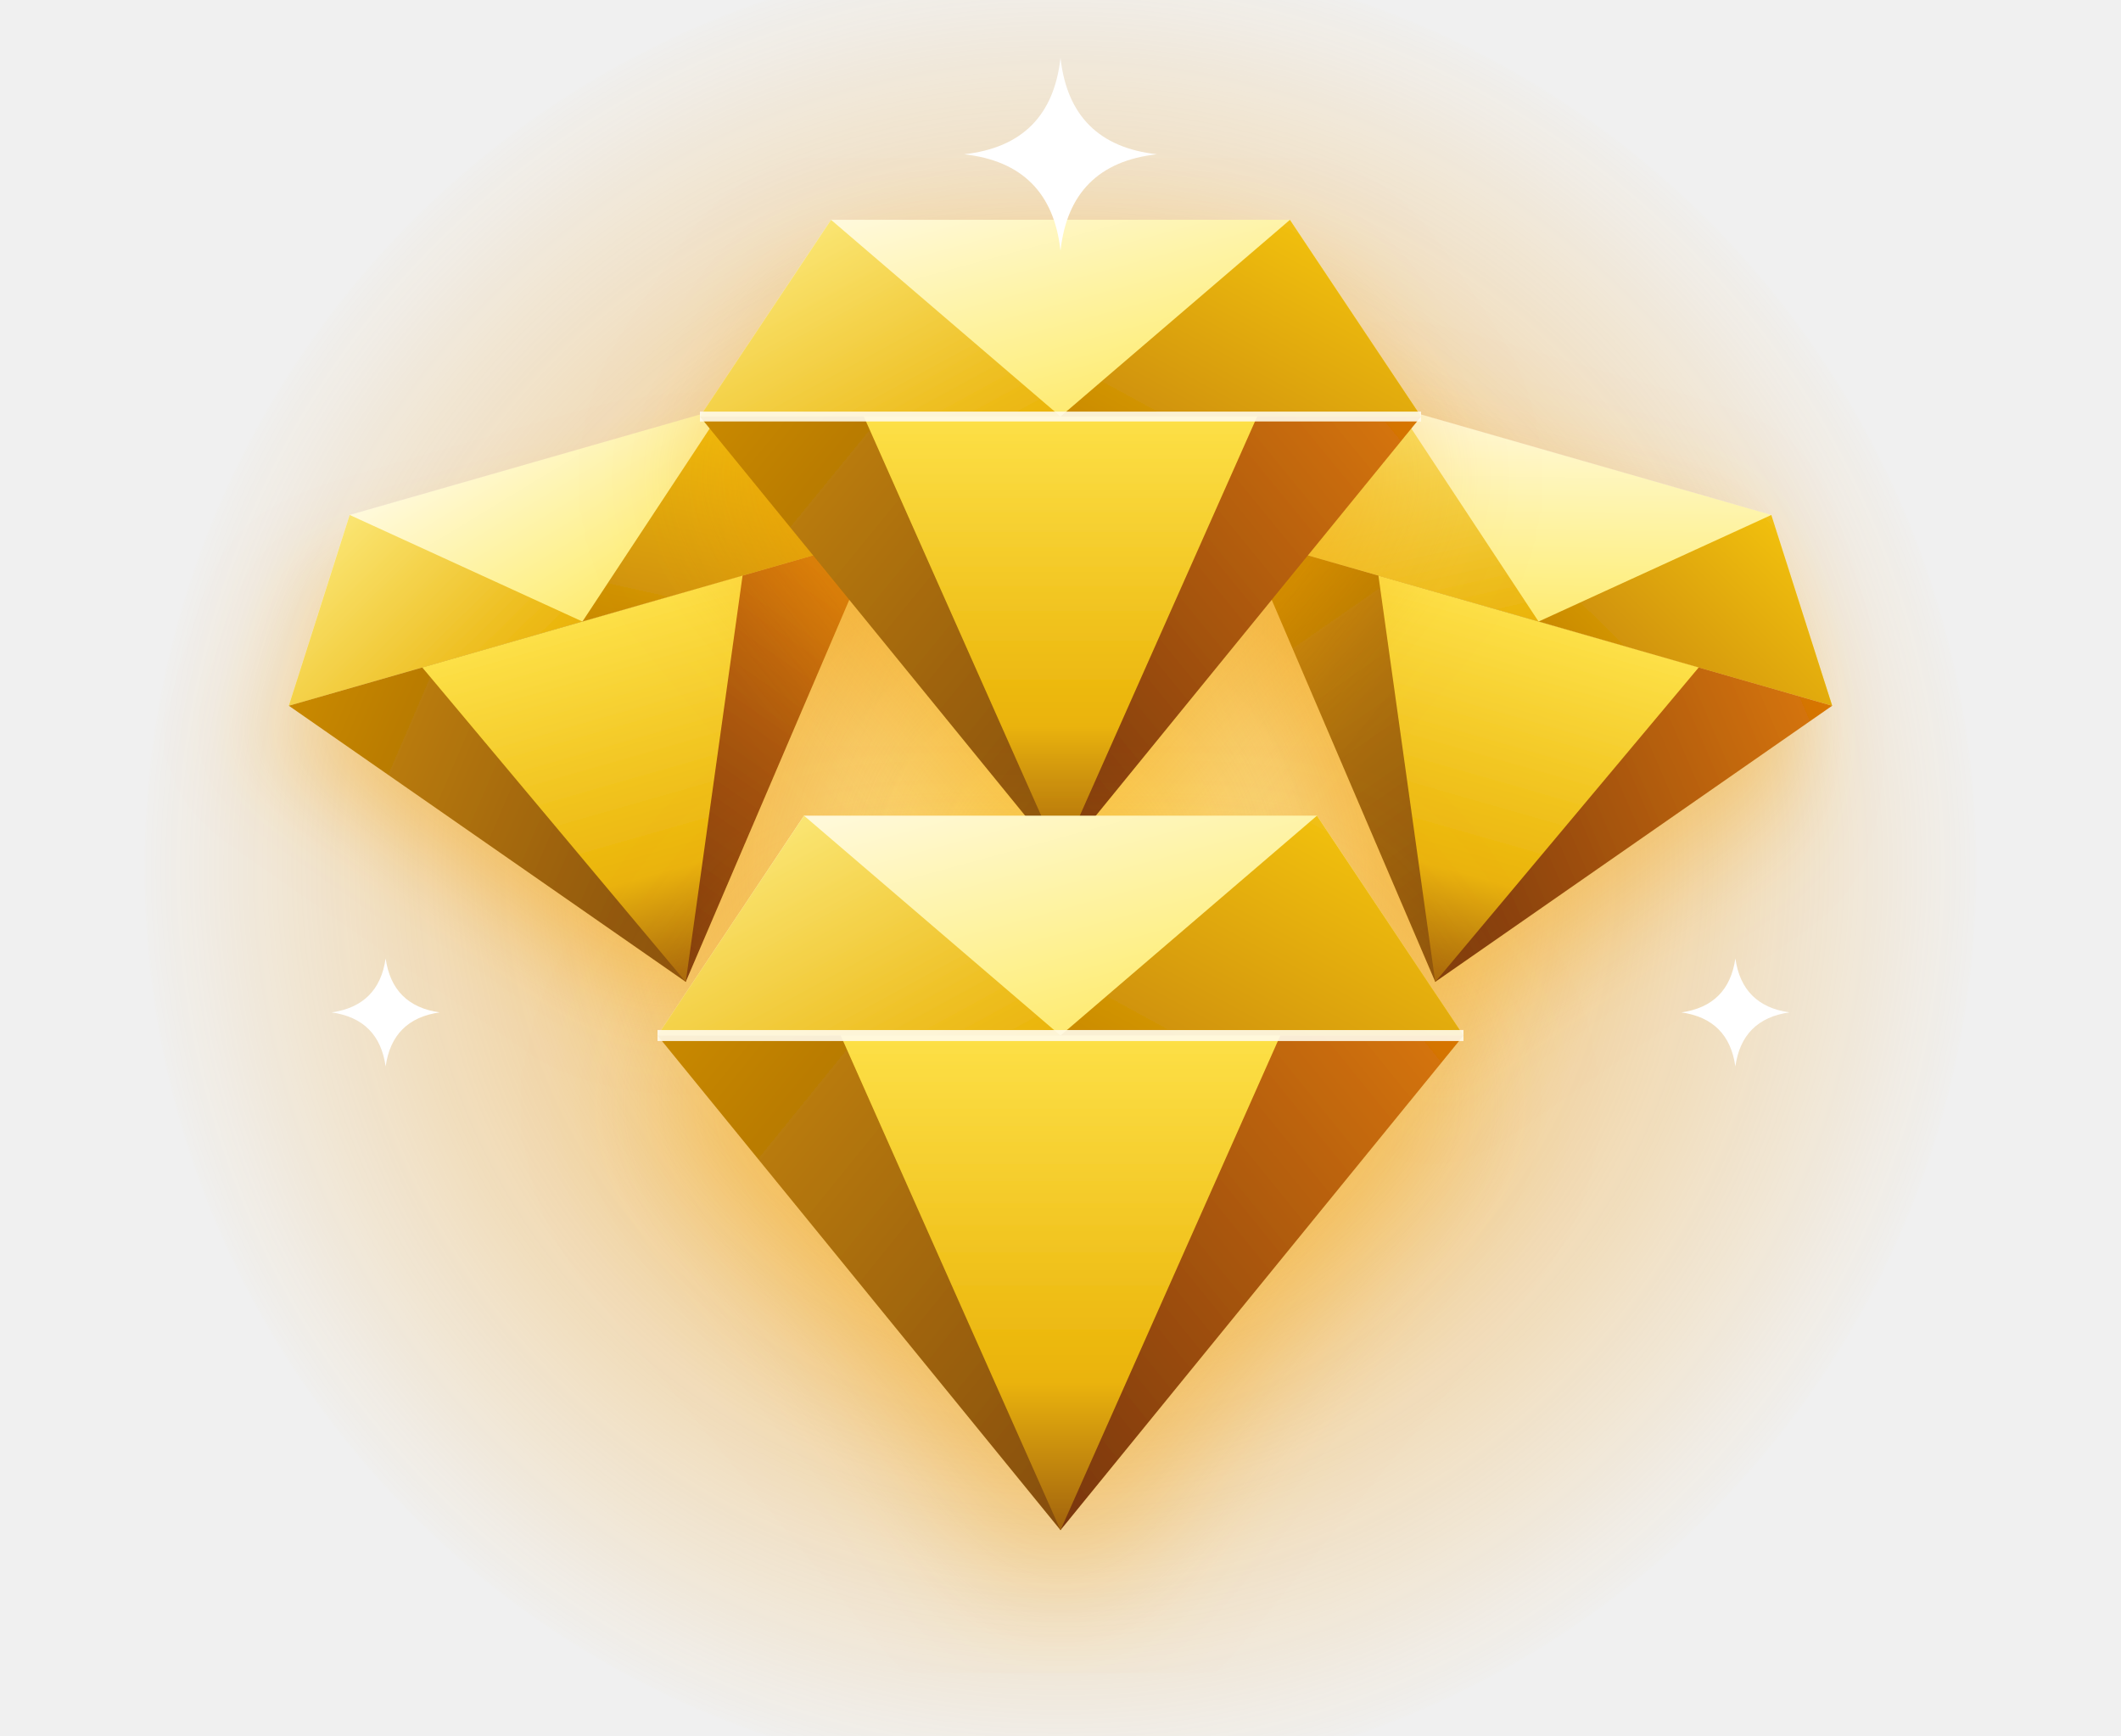
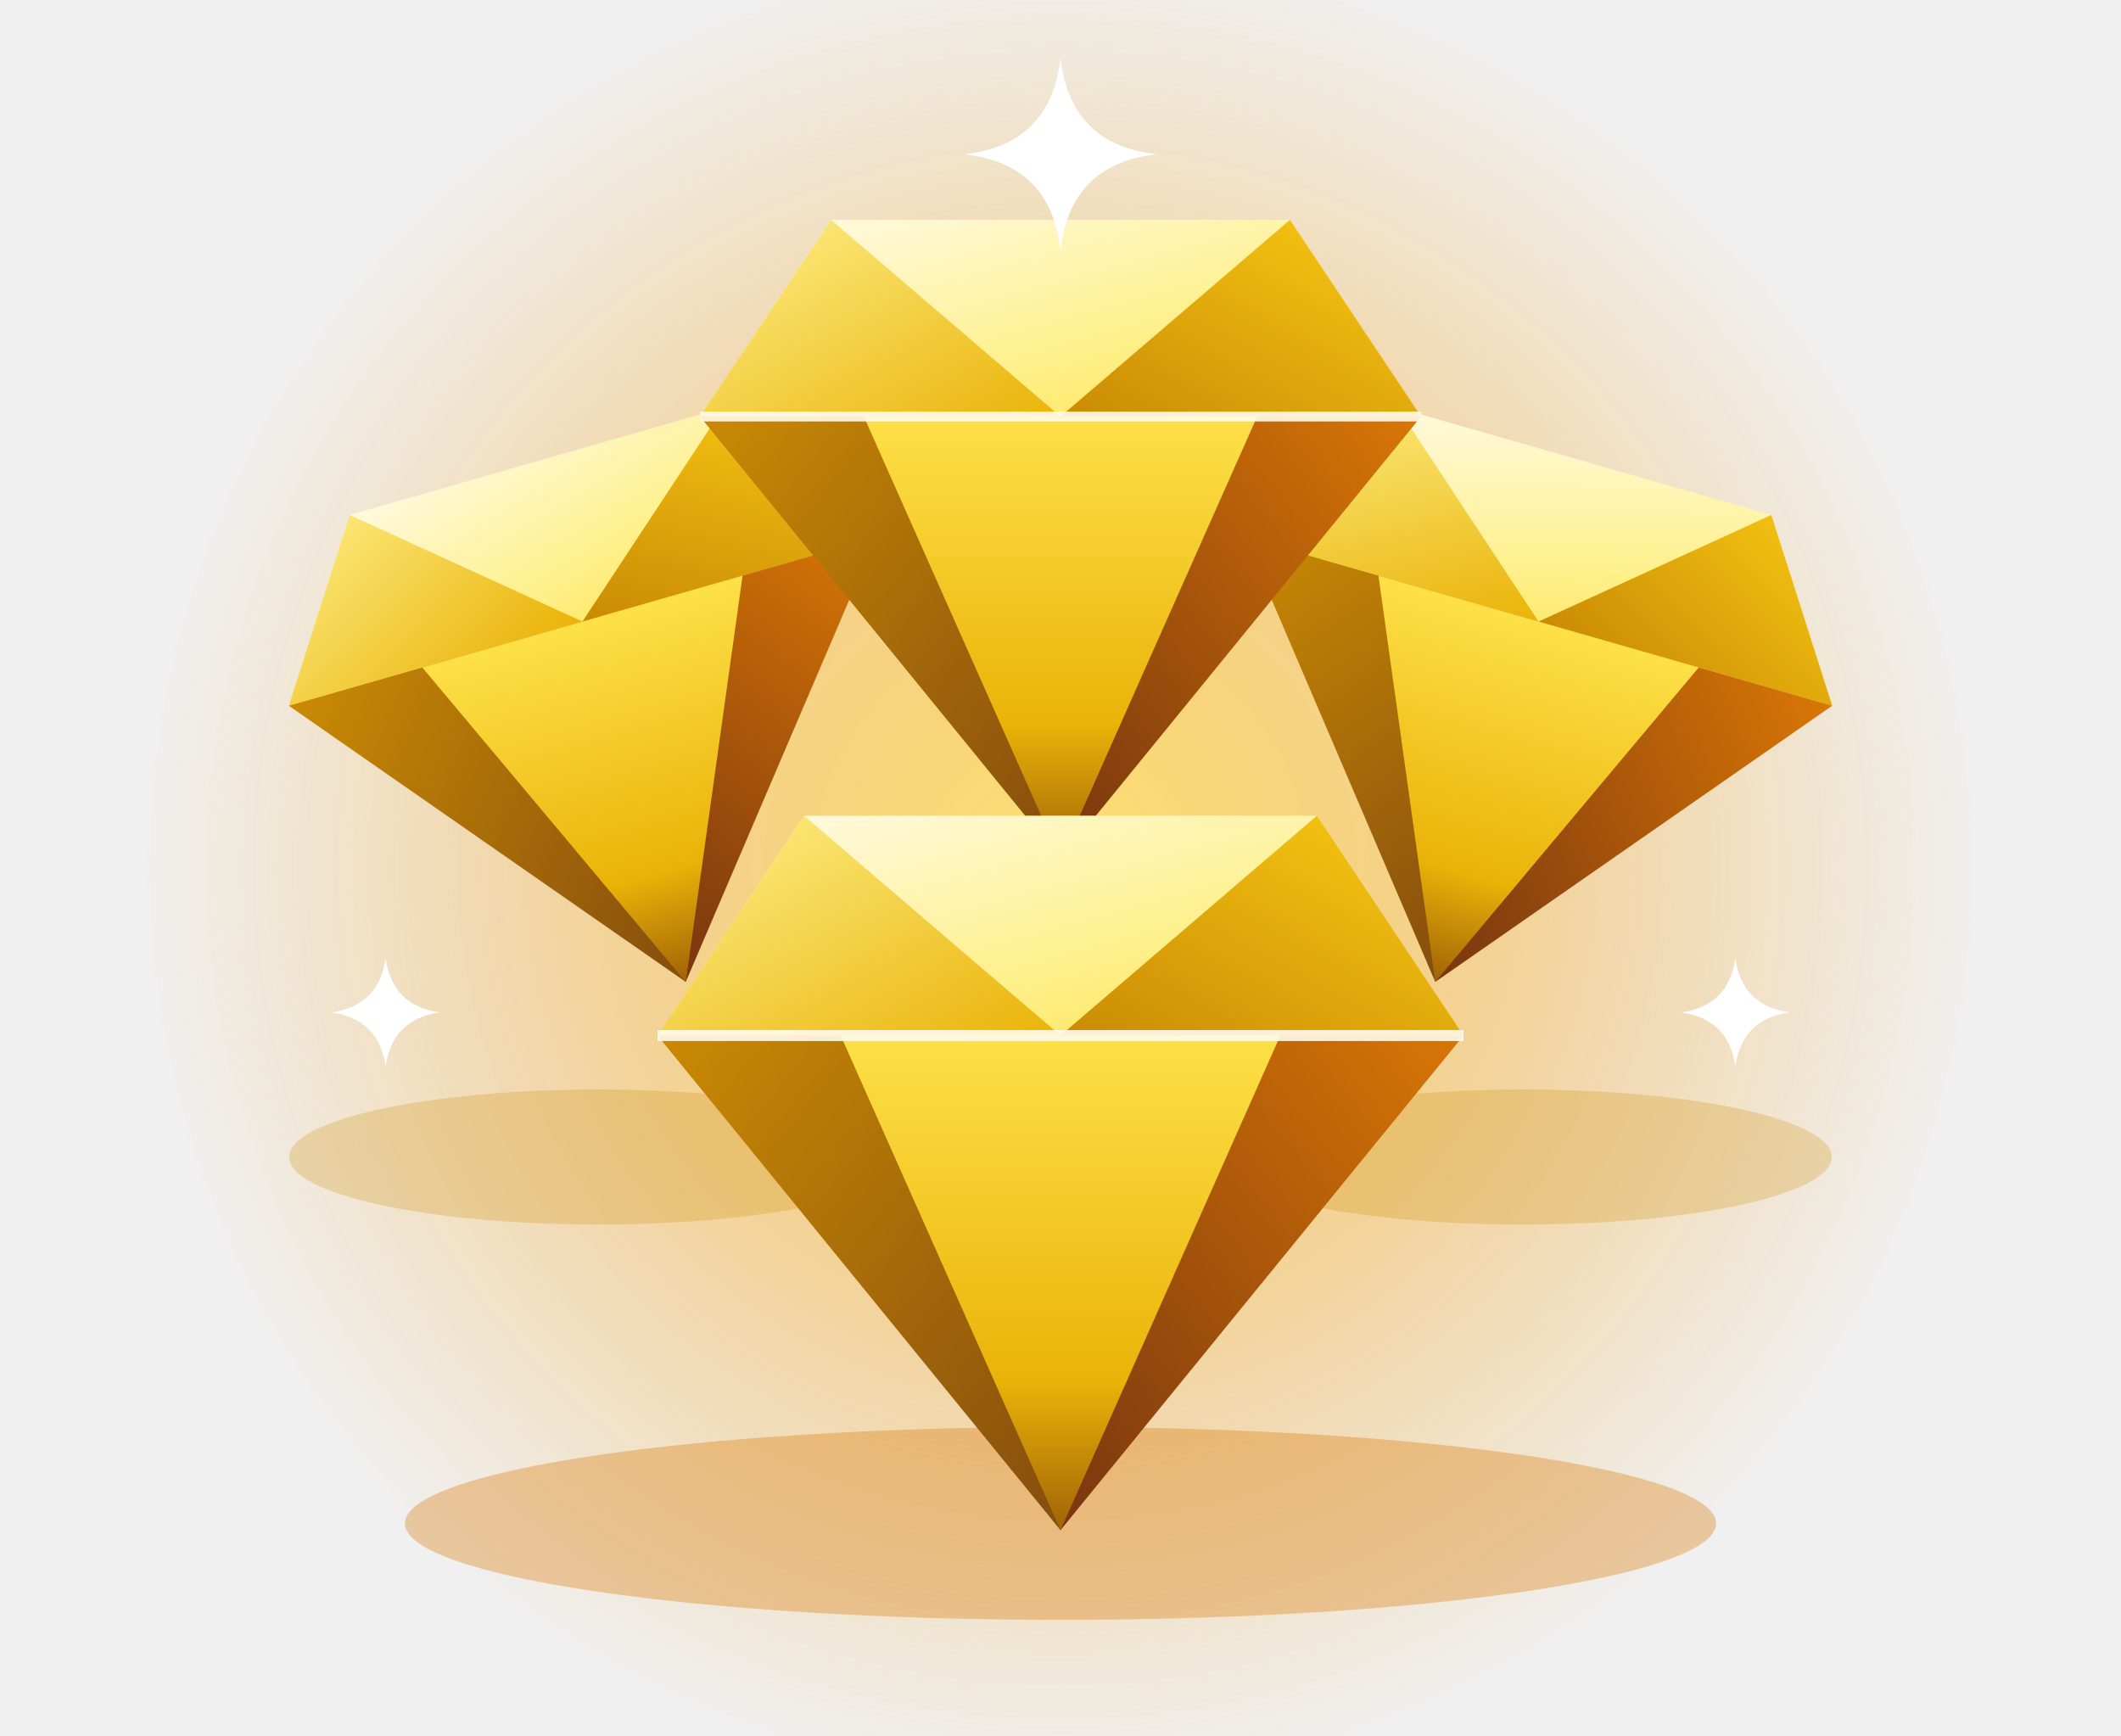
<svg xmlns="http://www.w3.org/2000/svg" viewBox="0 0 220 180" width="100%" height="100%">
  <defs>
    <radialGradient id="glow4" cx="50%" cy="50%" r="50%">
      <stop offset="0%" stop-color="#ffe066" stop-opacity="0.9" />
      <stop offset="60%" stop-color="#f59e0b" stop-opacity="0.3" />
      <stop offset="100%" stop-color="#f59e0b" stop-opacity="0" />
    </radialGradient>
    <linearGradient id="gTop4" x1="0%" y1="0%" x2="100%" y2="100%">
      <stop offset="0%" stop-color="#fffbeb" />
      <stop offset="60%" stop-color="#fef08a" />
      <stop offset="100%" stop-color="#fde047" />
    </linearGradient>
    <linearGradient id="gSideL4" x1="0%" y1="0%" x2="100%" y2="100%">
      <stop offset="0%" stop-color="#fef08a" />
      <stop offset="100%" stop-color="#eab308" />
    </linearGradient>
    <linearGradient id="gSideR4" x1="100%" y1="0%" x2="0%" y2="100%">
      <stop offset="0%" stop-color="#facc15" />
      <stop offset="100%" stop-color="#ca8a04" />
    </linearGradient>
    <linearGradient id="gCent4" x1="0%" y1="0%" x2="0%" y2="100%">
      <stop offset="0%" stop-color="#fde047" />
      <stop offset="70%" stop-color="#eab308" />
      <stop offset="100%" stop-color="#a16207" />
    </linearGradient>
    <linearGradient id="gBotL4" x1="0%" y1="0%" x2="100%" y2="100%">
      <stop offset="0%" stop-color="#ca8a04" />
      <stop offset="100%" stop-color="#854d0e" />
    </linearGradient>
    <linearGradient id="gBotR4" x1="100%" y1="0%" x2="0%" y2="100%">
      <stop offset="0%" stop-color="#d97706" />
      <stop offset="100%" stop-color="#78350f" />
    </linearGradient>
-     <filter id="drop4" x="-20%" y="-20%" width="140%" height="140%">
-       <feDropShadow dx="0" dy="8" stdDeviation="8" flood-color="#f59e0b" flood-opacity="0.45" />
-     </filter>
  </defs>
  <circle cx="110" cy="90" r="95" fill="url(#glow4)" />
-   <g filter="url(#drop4)" transform="translate(62, 70) rotate(-16) scale(0.72) translate(-80, -80)">
+   <ellipse cx="110" cy="158" rx="68" ry="10" fill="#d97706" opacity="0.35" />
+   <ellipse cx="62" cy="120" rx="32" ry="7" fill="#ca8a04" opacity="0.25" />
+   <ellipse cx="158" cy="120" rx="32" ry="7" fill="#ca8a04" opacity="0.25" />
+   <g transform="translate(62, 70) rotate(-16) scale(0.72) translate(-80, -80)">
    <polygon points="52,48 108,48 124,72 36,72" fill="url(#gTop4)" />
    <polygon points="36,72 52,48 80,72" fill="url(#gSideL4)" />
    <polygon points="124,72 108,48 80,72" fill="url(#gSideR4)" />
    <polygon points="36,72 80,72 80,126" fill="url(#gBotL4)" />
    <polygon points="124,72 80,72 80,126" fill="url(#gBotR4)" />
    <polygon points="56,72 104,72 80,126" fill="url(#gCent4)" />
  </g>
-   <g filter="url(#drop4)" transform="translate(158, 70) rotate(16) scale(0.72) translate(-80, -80)">
+   <g transform="translate(158, 70) rotate(16) scale(0.72) translate(-80, -80)">
    <polygon points="52,48 108,48 124,72 36,72" fill="url(#gTop4)" />
    <polygon points="36,72 52,48 80,72" fill="url(#gSideL4)" />
    <polygon points="124,72 108,48 80,72" fill="url(#gSideR4)" />
    <polygon points="36,72 80,72 80,126" fill="url(#gBotL4)" />
    <polygon points="124,72 80,72 80,126" fill="url(#gBotR4)" />
    <polygon points="56,72 104,72 80,126" fill="url(#gCent4)" />
  </g>
-   <g filter="url(#drop4)" transform="translate(110, 50) scale(0.85) translate(-80, -80)">
+   <g transform="translate(110, 50) scale(0.85) translate(-80, -80)">
    <polygon points="52,48 108,48 124,72 36,72" fill="url(#gTop4)" />
    <polygon points="36,72 52,48 80,72" fill="url(#gSideL4)" />
    <polygon points="124,72 108,48 80,72" fill="url(#gSideR4)" />
    <polygon points="36,72 80,72 80,126" fill="url(#gBotL4)" />
    <polygon points="124,72 80,72 80,126" fill="url(#gBotR4)" />
    <polygon points="56,72 104,72 80,126" fill="url(#gCent4)" />
    <line x1="36" y1="72" x2="124" y2="72" stroke="#fffbeb" stroke-width="1.2" opacity="0.9" />
  </g>
-   <g filter="url(#drop4)" transform="translate(110, 115) scale(0.95) translate(-80, -80)">
+   <g transform="translate(110, 115) scale(0.95) translate(-80, -80)">
    <polygon points="52,48 108,48 124,72 36,72" fill="url(#gTop4)" />
    <polygon points="36,72 52,48 80,72" fill="url(#gSideL4)" />
    <polygon points="124,72 108,48 80,72" fill="url(#gSideR4)" />
    <polygon points="36,72 80,72 80,126" fill="url(#gBotL4)" />
    <polygon points="124,72 80,72 80,126" fill="url(#gBotR4)" />
    <polygon points="56,72 104,72 80,126" fill="url(#gCent4)" />
    <line x1="36" y1="72" x2="124" y2="72" stroke="#fffbeb" stroke-width="1.2" opacity="0.9" />
  </g>
  <g transform="translate(110, 16)">
    <path d="M0,-10 Q1,-1 10,0 Q1,1 0,10 Q-1,1 -10,0 Q-1,-1 0,-10 Z" fill="#ffffff" />
  </g>
  <g transform="translate(180, 105) scale(0.7)">
    <path d="M0,-8 Q1,-1 8,0 Q1,1 0,8 Q-1,1 -8,0 Q-1,-1 0,-8 Z" fill="#ffffff" />
  </g>
  <g transform="translate(40, 105) scale(0.7)">
    <path d="M0,-8 Q1,-1 8,0 Q1,1 0,8 Q-1,1 -8,0 Q-1,-1 0,-8 Z" fill="#ffffff" />
  </g>
</svg>
